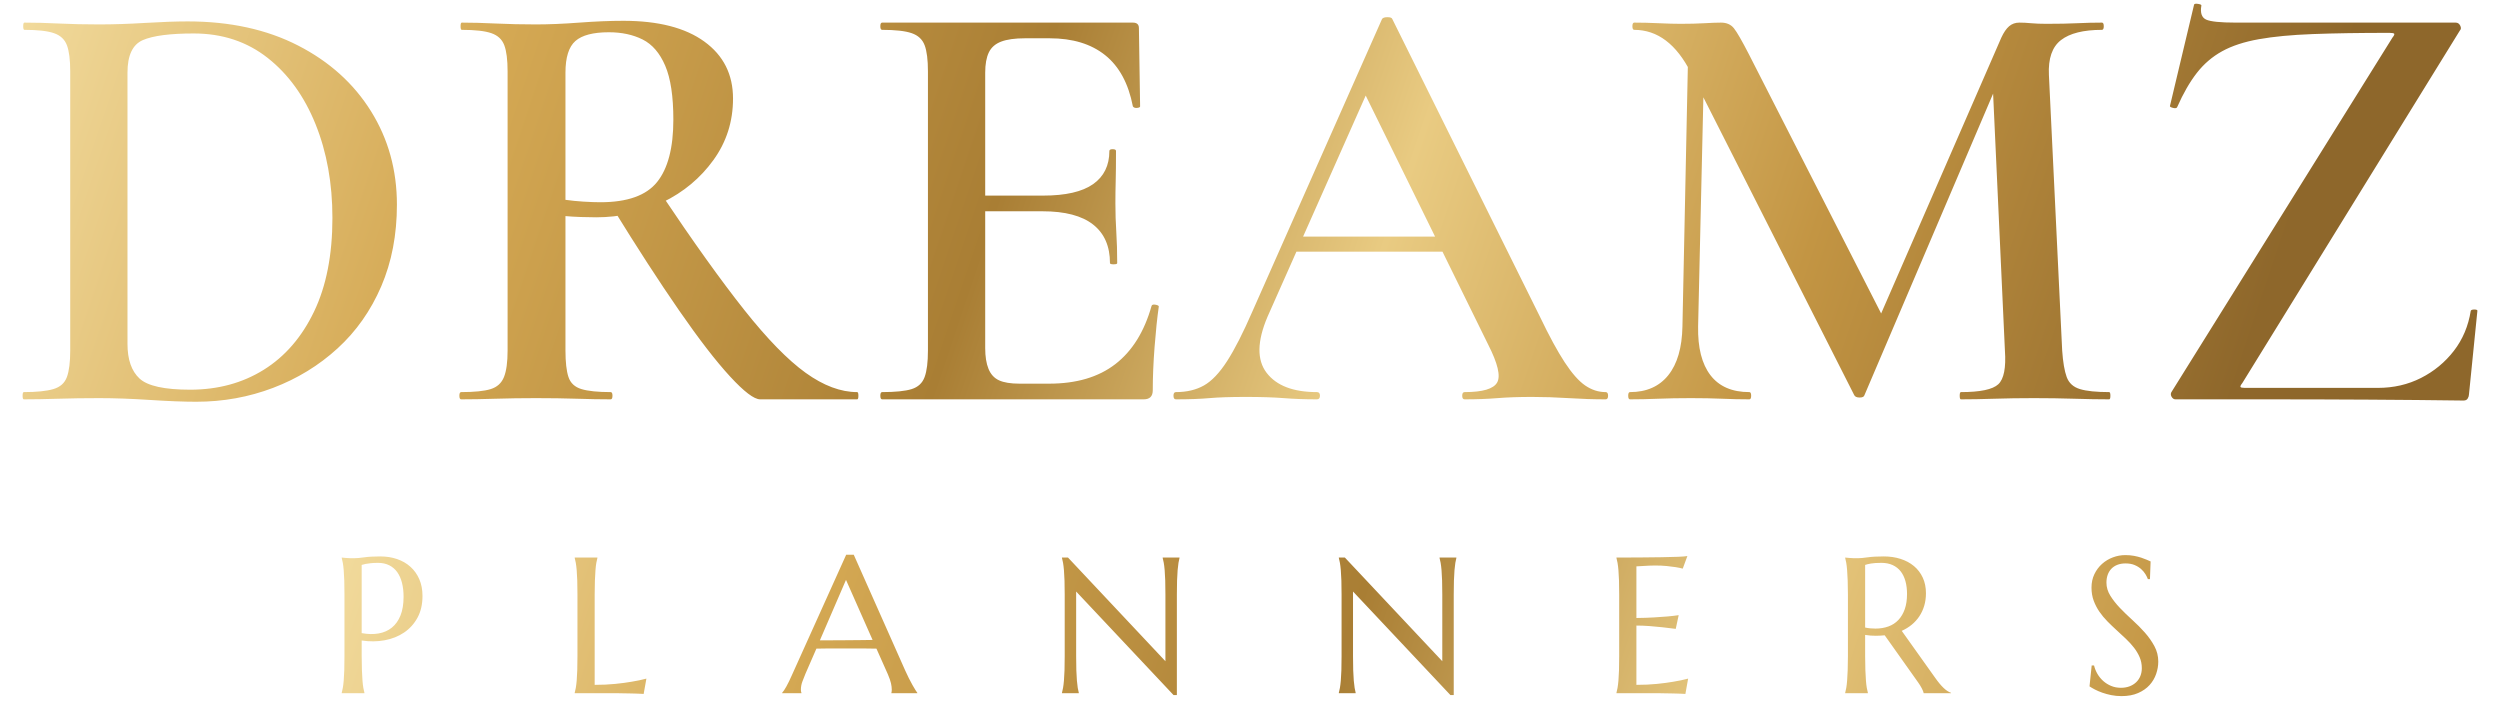
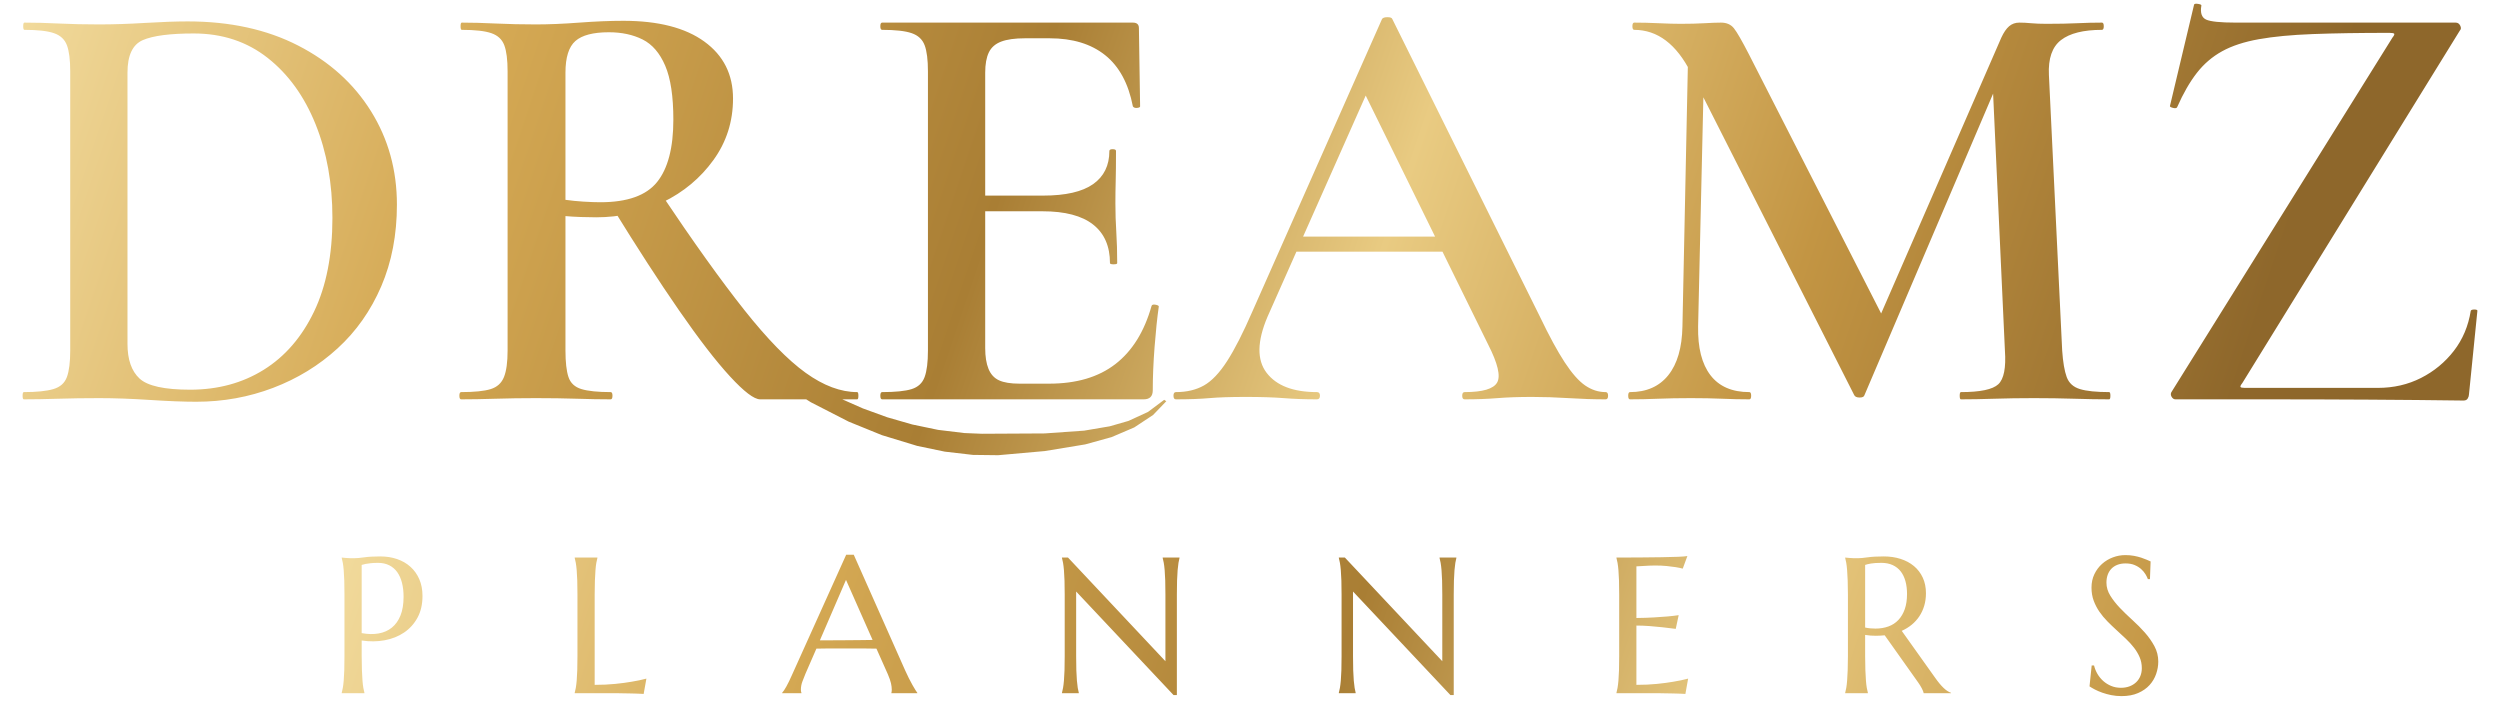
<svg xmlns="http://www.w3.org/2000/svg" viewBox="-6 -6 663.62 190" width="663.6" height="190" role="img" aria-label="Dreamz Planners">
  <defs>
    <linearGradient id="dpFoil" gradientUnits="userSpaceOnUse" x1="-6" y1="-6" x2="558.077" y2="184.0">
      <stop offset="0" stop-color="#F3DDA0" />
      <stop offset=".22" stop-color="#D4A853" />
      <stop offset=".45" stop-color="#A97E34" />
      <stop offset=".62" stop-color="#E9CB82" />
      <stop offset=".8" stop-color="#C39543" />
      <stop offset="1" stop-color="#8E672B" />
    </linearGradient>
  </defs>
  <g fill="url(#dpFoil)" transform="translate(0.00 0.00)">
-     <path d="M46.08 100.64Q41.12 100.64 33.76 100.16Q26.4 99.68 20.32 99.68Q14.56 99.68 9.44 99.84Q4.32 100.0 0.32 100.0Q0.0 100.0 0.0 99.04Q0.0 98.08 0.32 98.08Q5.44 98.08 8.16 97.28Q10.88 96.48 11.76 94.08Q12.64 91.68 12.64 87.04V12.96Q12.64 8.32 11.76 6Q10.88 3.68 8.32 2.8Q5.76 1.92 0.48 1.92Q0.16 1.92 0.16 0.96Q0.16 0.0 0.48 0.0Q4.64 0.0 9.6 0.24Q14.56 0.48 20.32 0.48Q25.92 0.48 32.56 0.08Q39.2 -0.32 43.84 -0.32Q60.64 -0.32 73.12 6.08Q85.6 12.48 92.48 23.52Q99.36 34.56 99.36 48.32Q99.36 60.32 95.2 70.0Q91.04 79.68 83.6 86.48Q76.16 93.28 66.48 96.96Q56.8 100.64 46.08 100.64ZM44.48 97.44Q55.52 97.44 64.0 92.16Q72.48 86.88 77.36 76.72Q82.24 66.56 82.24 51.84Q82.24 38.08 77.76 26.96Q73.28 15.84 65.04 9.36Q56.8 2.88 45.44 2.88Q36 2.88 31.92 4.64Q27.84 6.4 27.84 13.28V85.28Q27.84 91.52 31.04 94.48Q34.24 97.44 44.48 97.44ZM195.78 100.0Q193.38 100.0 187.78 93.92Q182.18 87.84 174.26 76.4Q166.34 64.96 156.58 49.12L169.38 45.28Q182.34 64.64 191.54 76.24Q200.74 87.84 207.86 92.96Q214.98 98.08 221.54 98.08Q221.86 98.08 221.86 99.04Q221.86 100.0 221.54 100.0Q211.46 100.0 205.14 100.0Q198.82 100.0 195.78 100.0ZM159.46 -0.48Q173.38 -0.48 180.98 5.04Q188.58 10.56 188.58 20.16Q188.58 29.28 183.38 36.48Q178.18 43.68 169.94 47.68Q161.7 51.68 152.26 51.68Q150.34 51.68 148.1 51.6Q145.86 51.52 144.1 51.36V87.04Q144.1 91.68 144.9 94.08Q145.7 96.48 148.34 97.28Q150.98 98.08 156.1 98.08Q156.58 98.08 156.58 99.04Q156.58 100.0 156.1 100.0Q152.1 100.0 147.14 99.84Q142.18 99.68 136.26 99.68Q130.66 99.68 125.54 99.84Q120.42 100.0 116.42 100.0Q115.94 100.0 115.94 99.04Q115.94 98.08 116.42 98.08Q121.7 98.08 124.26 97.28Q126.82 96.48 127.78 94.08Q128.74 91.68 128.74 87.04V12.96Q128.74 8.32 127.86 6Q126.98 3.68 124.42 2.8Q121.86 1.92 116.58 1.92Q116.26 1.92 116.26 0.96Q116.26 0.0 116.58 0.0Q120.58 0.0 125.62 0.24Q130.66 0.48 136.26 0.48Q141.38 0.48 147.78 0.0Q154.18 -0.48 159.46 -0.48ZM172.74 25.76Q172.74 16.48 170.58 11.44Q168.42 6.4 164.58 4.48Q160.74 2.56 155.62 2.56Q149.38 2.56 146.74 4.88Q144.1 7.2 144.1 13.28V47.04Q146.34 47.36 148.9 47.52Q151.46 47.68 153.38 47.68Q164.1 47.68 168.42 42.32Q172.74 36.96 172.74 25.76ZM297.6 100.0H228.16Q227.68 100.0 227.68 99.04Q227.68 98.08 228.16 98.08Q233.44 98.08 236.0 97.28Q238.56 96.48 239.44 94.08Q240.32 91.68 240.32 87.04V12.96Q240.32 8.32 239.44 6Q238.56 3.68 236.0 2.8Q233.44 1.92 228.16 1.92Q227.68 1.92 227.68 0.96Q227.68 0.0 228.16 0.0H294.72Q296.32 0.0 296.32 1.44L296.64 22.24Q296.64 22.56 295.84 22.64Q295.04 22.72 294.72 22.24Q292.96 13.12 287.36 8.64Q281.76 4.16 272.64 4.16H266.08Q262.08 4.16 259.76 5.04Q257.44 5.92 256.48 7.92Q255.52 9.92 255.52 13.28V86.4Q255.52 89.76 256.4 91.92Q257.28 94.08 259.2 94.96Q261.12 95.84 264.64 95.84H272.48Q283.36 95.84 290.08 90.64Q296.8 85.44 299.68 75.2Q299.84 74.72 300.72 74.88Q301.6 75.04 301.6 75.36Q300.96 79.84 300.48 86.08Q300.0 92.32 300.0 97.6Q300.0 100.0 297.6 100.0ZM288.64 63.84Q288.64 57.12 284.16 53.6Q279.68 50.08 270.72 50.08H248.32V45.92H270.88Q279.84 45.92 284.16 42.88Q288.48 39.84 288.48 34.08Q288.48 33.6 289.36 33.6Q290.24 33.6 290.24 34.08Q290.24 39.2 290.16 42.08Q290.08 44.96 290.08 48.0Q290.08 51.84 290.32 55.6Q290.56 59.36 290.56 63.84Q290.56 64.16 289.6 64.16Q288.64 64.16 288.64 63.84ZM335.1 60.8 337.18 56.8H381.98L383.1 60.8ZM420.22 98.08Q420.86 98.08 420.86 99.04Q420.86 100.0 420.22 100.0Q415.42 100.0 410.38 99.68Q405.34 99.36 400.7 99.36Q395.42 99.36 391.5 99.68Q387.58 100.0 382.78 100.0Q382.14 100.0 382.14 99.04Q382.14 98.08 382.78 98.08Q389.98 98.08 391.42 95.52Q392.86 92.96 389.02 85.44L355.58 17.44L362.14 6.72L330.46 78.08Q326.3 87.84 330.22 92.96Q334.14 98.08 343.58 98.08Q344.38 98.08 344.38 99.04Q344.38 100.0 343.58 100.0Q338.78 100.0 334.78 99.68Q330.78 99.36 324.7 99.36Q318.62 99.36 315.02 99.68Q311.42 100.0 306.14 100.0Q305.5 100.0 305.5 99.04Q305.5 98.08 306.14 98.08Q310.46 98.08 313.58 96.32Q316.7 94.56 319.74 89.84Q322.78 85.12 326.46 76.64L360.86 -0.96Q361.18 -1.44 362.3 -1.44Q363.42 -1.44 363.58 -0.96L402.78 78.08Q406.46 85.76 409.34 90.16Q412.22 94.56 414.78 96.32Q417.34 98.08 420.22 98.08ZM440.6 80.64 442.2 3.68 446.52 4.0 444.76 80.64Q444.6 89.12 448.04 93.6Q451.48 98.08 458.36 98.08Q458.84 98.08 458.84 99.04Q458.84 100.0 458.36 100.0Q454.84 100.0 451.16 99.84Q447.48 99.68 442.84 99.68Q438.04 99.68 434.12 99.84Q430.2 100.0 426.68 100.0Q426.2 100.0 426.2 99.04Q426.2 98.08 426.68 98.08Q433.24 98.08 436.84 93.6Q440.44 89.12 440.6 80.64ZM553.88 98.08Q554.2 98.08 554.2 99.04Q554.2 100.0 553.88 100.0Q549.72 100.0 544.6 99.84Q539.48 99.68 533.88 99.68Q528.28 99.68 523.4 99.84Q518.52 100.0 514.52 100.0Q514.2 100.0 514.2 99.04Q514.2 98.08 514.52 98.08Q522.2 98.08 524.44 96.0Q526.68 93.92 526.2 87.04L522.84 13.92L529.88 2.88L488.92 98.88Q488.76 99.52 487.64 99.52Q486.52 99.52 486.2 98.88L442.84 13.28Q437.08 1.92 427.8 1.92Q427.32 1.92 427.32 0.96Q427.32 0.0 427.8 0.0Q430.84 0.0 434.28 0.16Q437.72 0.32 440.12 0.32Q443.64 0.32 446.44 0.16Q449.24 0.0 450.84 0.0Q453.08 0.0 454.28 1.52Q455.48 3.04 458.2 8.32L494.2 78.88L487.32 91.04L525.24 4.0Q526.2 1.92 527.32 0.96Q528.44 0.0 530.04 0.0Q531.48 0.0 533.16 0.16Q534.84 0.32 537.24 0.32Q542.04 0.32 545.4 0.16Q548.76 0.0 551.96 0.0Q552.44 0.0 552.44 0.96Q552.44 1.92 551.96 1.92Q544.6 1.92 541.08 4.64Q537.56 7.36 537.88 13.92L541.4 87.04Q541.72 91.68 542.6 94.08Q543.48 96.48 546.12 97.28Q548.76 98.08 553.88 98.08ZM570.5 97.92 629.06 4.0Q629.7 3.2 629.54 2.96Q629.38 2.72 628.26 2.72Q616.42 2.72 607.94 3.04Q599.46 3.36 593.62 4.4Q587.78 5.44 583.86 7.6Q579.94 9.76 577.14 13.36Q574.34 16.96 571.94 22.4Q571.78 22.88 570.82 22.64Q569.86 22.4 570.02 22.08L576.42 -4.8Q576.58 -5.12 577.54 -4.96Q578.5 -4.8 578.34 -4.48Q577.86 -1.6 579.62 -0.8Q581.38 0.0 587.46 0.0Q597.06 0.0 610.98 0.0Q624.9 0.0 645.86 0.0Q646.66 0.0 647.06 0.8Q647.46 1.6 646.98 2.08L589.22 95.68Q588.58 96.48 588.74 96.72Q588.9 96.96 589.86 96.96Q601.38 96.96 610.5 96.96Q619.62 96.96 625.22 96.96Q631.46 96.96 636.66 94.32Q641.86 91.68 645.38 87.12Q648.9 82.56 649.86 76.48Q650.02 76.16 650.82 76.16Q651.62 76.16 651.62 76.48L649.38 98.72Q649.38 99.2 649.06 99.76Q648.74 100.32 647.94 100.32Q636.1 100.16 622.9 100.08Q609.7 100.0 596.5 100.0Q583.3 100.0 571.46 100.0Q570.82 100.0 570.42 99.28Q570.02 98.56 570.5 97.92Z" />
+     <path d="M46.08 100.64Q41.12 100.64 33.76 100.16Q26.4 99.68 20.32 99.68Q14.56 99.68 9.44 99.84Q4.32 100.0 0.32 100.0Q0.0 100.0 0.0 99.04Q0.0 98.08 0.32 98.08Q5.44 98.08 8.16 97.28Q10.88 96.48 11.76 94.08Q12.64 91.68 12.64 87.04V12.96Q12.64 8.32 11.76 6Q10.88 3.68 8.32 2.8Q5.76 1.92 0.48 1.92Q0.16 1.92 0.16 0.96Q0.16 0.0 0.48 0.0Q4.64 0.0 9.6 0.24Q14.56 0.48 20.32 0.48Q25.92 0.48 32.56 0.08Q39.2 -0.32 43.84 -0.32Q60.64 -0.32 73.12 6.08Q85.6 12.48 92.48 23.52Q99.36 34.56 99.36 48.32Q99.36 60.32 95.2 70.0Q91.04 79.68 83.6 86.48Q76.16 93.28 66.48 96.96Q56.8 100.64 46.08 100.64ZM44.48 97.44Q55.52 97.44 64.0 92.16Q72.48 86.88 77.36 76.72Q82.24 66.56 82.24 51.84Q82.24 38.08 77.76 26.96Q73.28 15.84 65.04 9.36Q56.8 2.88 45.44 2.88Q36 2.88 31.92 4.64Q27.84 6.4 27.84 13.28V85.28Q27.84 91.52 31.04 94.48Q34.24 97.44 44.48 97.44ZM195.78 100.0Q193.38 100.0 187.78 93.92Q182.18 87.84 174.26 76.4Q166.34 64.96 156.58 49.12L169.38 45.28Q182.34 64.64 191.54 76.24Q200.74 87.84 207.86 92.96Q214.98 98.08 221.54 98.08Q221.86 98.08 221.86 99.04Q221.86 100.0 221.54 100.0Q211.46 100.0 205.14 100.0Q198.82 100.0 195.78 100.0ZM159.46 -0.48Q173.38 -0.48 180.98 5.04Q188.58 10.56 188.58 20.16Q188.58 29.28 183.38 36.48Q178.18 43.68 169.94 47.68Q161.7 51.68 152.26 51.68Q150.34 51.68 148.1 51.6Q145.86 51.52 144.1 51.36V87.04Q144.1 91.68 144.9 94.08Q145.7 96.48 148.34 97.28Q150.98 98.08 156.1 98.08Q156.58 98.08 156.58 99.04Q156.58 100.0 156.1 100.0Q152.1 100.0 147.14 99.84Q142.18 99.68 136.26 99.68Q130.66 99.68 125.54 99.84Q120.42 100.0 116.42 100.0Q115.94 100.0 115.94 99.04Q115.94 98.08 116.42 98.08Q121.7 98.08 124.26 97.28Q126.82 96.48 127.78 94.08Q128.74 91.68 128.74 87.04V12.96Q128.74 8.32 127.86 6Q126.98 3.68 124.42 2.8Q121.86 1.92 116.58 1.92Q116.26 1.92 116.26 0.96Q116.26 0.0 116.58 0.0Q120.58 0.0 125.62 0.24Q130.66 0.48 136.26 0.48Q141.38 0.48 147.78 0.0Q154.18 -0.48 159.46 -0.48ZM172.74 25.76Q172.74 16.48 170.58 11.44Q168.42 6.4 164.58 4.48Q160.74 2.56 155.62 2.56Q149.38 2.56 146.74 4.88Q144.1 7.2 144.1 13.28V47.04Q146.34 47.36 148.9 47.52Q151.46 47.68 153.38 47.68Q164.1 47.68 168.42 42.32Q172.74 36.96 172.74 25.76ZM297.6 100.0H228.16Q227.68 100.0 227.68 99.04Q227.68 98.08 228.16 98.08Q233.44 98.08 236.0 97.28Q238.56 96.48 239.44 94.08Q240.32 91.68 240.32 87.04V12.96Q240.32 8.32 239.44 6Q238.56 3.68 236.0 2.8Q233.44 1.92 228.16 1.92Q227.68 1.92 227.68 0.96Q227.68 0.0 228.16 0.0H294.72Q296.32 0.0 296.32 1.44L296.64 22.24Q296.64 22.56 295.84 22.64Q295.04 22.72 294.72 22.24Q292.96 13.12 287.36 8.64Q281.76 4.16 272.64 4.16H266.08Q262.08 4.16 259.76 5.04Q257.44 5.92 256.48 7.92Q255.52 9.92 255.52 13.28V86.4Q255.52 89.76 256.4 91.92Q257.28 94.08 259.2 94.96Q261.12 95.84 264.64 95.84H272.48Q283.36 95.84 290.08 90.64Q296.8 85.44 299.68 75.2Q299.84 74.72 300.72 74.88Q301.6 75.04 301.6 75.36Q300.96 79.84 300.48 86.08Q300.0 92.32 300.0 97.6Q300.0 100.0 297.6 100.0ZM288.64 63.84Q288.64 57.12 284.16 53.6Q279.68 50.08 270.72 50.08H248.32V45.92H270.88Q279.84 45.92 284.16 42.88Q288.48 39.84 288.48 34.08Q288.48 33.6 289.36 33.6Q290.24 33.6 290.24 34.08Q290.24 39.2 290.16 42.08Q290.08 44.96 290.08 48.0Q290.08 51.84 290.32 55.6Q290.56 59.36 290.56 63.84Q290.56 64.16 289.6 64.16Q288.64 64.16 288.64 63.84ZM335.1 60.8 337.18 56.8H381.98L383.1 60.8ZM420.22 98.08Q420.86 98.08 420.86 99.04Q420.86 100.0 420.22 100.0Q415.42 100.0 410.38 99.68Q405.34 99.36 400.7 99.36Q395.42 99.36 391.5 99.68Q387.58 100.0 382.78 100.0Q382.14 100.0 382.14 99.04Q382.14 98.08 382.78 98.08Q389.98 98.08 391.42 95.52Q392.86 92.96 389.02 85.44L355.58 17.44L362.14 6.72L330.46 78.08Q326.3 87.84 330.22 92.96Q334.14 98.08 343.58 98.08Q344.38 98.08 344.38 99.04Q344.38 100.0 343.58 100.0Q338.78 100.0 334.78 99.68Q330.78 99.36 324.7 99.36Q318.62 99.36 315.02 99.68Q311.42 100.0 306.14 100.0Q305.5 100.0 305.5 99.04Q305.5 98.08 306.14 98.08Q310.46 98.08 313.58 96.32Q316.7 94.56 319.74 89.84Q322.78 85.12 326.46 76.64L360.86 -0.96Q361.18 -1.44 362.3 -1.44Q363.42 -1.44 363.58 -0.96L402.78 78.08Q406.46 85.76 409.34 90.16Q412.22 94.56 414.78 96.32Q417.34 98.08 420.22 98.08ZM440.6 80.64 442.2 3.68 446.52 4.0 444.76 80.64Q444.6 89.12 448.04 93.6Q451.48 98.08 458.36 98.08Q458.84 98.08 458.84 99.04Q458.84 100.0 458.36 100.0Q454.84 100.0 451.16 99.84Q447.48 99.68 442.84 99.68Q438.04 99.68 434.12 99.84Q430.2 100.0 426.68 100.0Q426.2 100.0 426.2 99.04Q426.2 98.08 426.68 98.08Q433.24 98.08 436.84 93.6Q440.44 89.12 440.6 80.64ZM553.88 98.08Q554.2 98.08 554.2 99.04Q554.2 100.0 553.88 100.0Q549.72 100.0 544.6 99.84Q539.48 99.68 533.88 99.68Q528.28 99.68 523.4 99.84Q518.52 100.0 514.52 100.0Q514.2 100.0 514.2 99.04Q514.2 98.08 514.52 98.08Q522.2 98.08 524.44 96.0Q526.68 93.92 526.2 87.04L522.84 13.92L529.88 2.88L488.92 98.88Q488.76 99.52 487.64 99.52Q486.52 99.52 486.2 98.88L442.84 13.28Q437.08 1.92 427.8 1.92Q427.32 1.92 427.32 0.96Q427.32 0.0 427.8 0.0Q430.84 0.0 434.28 0.16Q437.72 0.32 440.12 0.32Q443.64 0.32 446.44 0.16Q449.24 0.0 450.84 0.0Q453.08 0.0 454.28 1.52Q455.48 3.04 458.2 8.32L494.2 78.88L487.32 91.04L525.24 4.0Q526.2 1.92 527.32 0.96Q528.44 0.0 530.04 0.0Q531.48 0.0 533.16 0.16Q534.84 0.32 537.24 0.32Q542.04 0.32 545.4 0.16Q548.76 0.0 551.96 0.0Q552.44 0.0 552.44 0.96Q552.44 1.92 551.96 1.92Q544.6 1.92 541.08 4.64Q537.56 7.36 537.88 13.92L541.4 87.04Q541.72 91.68 542.6 94.08Q543.48 96.48 546.12 97.28Q548.76 98.08 553.88 98.08ZM570.5 97.92 629.06 4.0Q629.7 3.2 629.54 2.96Q629.38 2.72 628.26 2.72Q616.42 2.72 607.94 3.04Q599.46 3.36 593.62 4.4Q587.78 5.44 583.86 7.6Q579.94 9.76 577.14 13.36Q574.34 16.96 571.94 22.4Q571.78 22.88 570.82 22.64Q569.86 22.4 570.02 22.08L576.42 -4.8Q576.58 -5.12 577.54 -4.96Q578.5 -4.8 578.34 -4.48Q577.86 -1.6 579.62 -0.8Q581.38 0.0 587.46 0.0Q597.06 0.0 610.98 0.0Q624.9 0.0 645.86 0.0Q646.66 0.0 647.06 0.8Q647.46 1.6 646.98 2.08L589.22 95.68Q588.58 96.48 588.74 96.72Q588.9 96.96 589.86 96.96Q601.38 96.96 610.5 96.96Q619.62 96.96 625.22 96.96Q631.46 96.96 636.66 94.32Q641.86 91.68 645.38 87.12Q648.9 82.56 649.86 76.48Q650.02 76.16 650.82 76.16Q651.62 76.16 651.62 76.48L649.38 98.72Q649.38 99.2 649.06 99.76Q648.74 100.32 647.94 100.32Q636.1 100.16 622.9 100.08Q609.7 100.0 596.5 100.0Q583.3 100.0 571.46 100.0Q570.82 100.0 570.42 99.28Q570.02 98.56 570.5 97.92ZM184.85 80.11L185.72 79.37L186.87 79.47L191.93 84.21L199.48 89.87L207.55 94.91L214.96 98.84L223.07 102.42L229.51 104.76L236.18 106.68L243.04 108.11L250 108.95L254.67 109.14L271.31 109.05L281.79 108.31L288.58 107.16L293.55 105.73L298.74 103.34L303.03 100.13L303.59 100.5L300.09 104.15L295.08 107.46L289.06 110.03L282.08 111.96L271.34 113.73L258.97 114.83L252.27 114.75L244.77 113.88L237.47 112.36L228.11 109.51L219.3 105.93L209.25 100.78L200.51 95.29L192.08 88.87L185.63 82.52L184.75 81.26Z" />
    <path transform="translate(84.71 142.00)" d="M5.297 20.059Q7.757 20.51 9.803 20.146Q11.849 19.782 13.318 18.59Q14.787 17.397 15.603 15.364Q16.418 13.331 16.418 10.393Q16.418 8.36 15.992 6.69Q15.565 5.021 14.724 3.854Q13.883 2.686 12.603 2.046Q11.322 1.406 9.615 1.406Q8.536 1.406 7.732 1.494Q6.929 1.582 6.377 1.682Q5.724 1.808 5.297 1.958ZM0.0 0.0Q0.502 0.05 1.054 0.1Q1.531 0.151 2.121 0.163Q2.711 0.176 3.339 0.176Q4.318 0.176 5.987 -0.063Q7.657 -0.301 10.243 -0.301Q12.653 -0.301 14.699 0.402Q16.745 1.105 18.251 2.46Q19.757 3.816 20.598 5.762Q21.439 7.707 21.439 10.192Q21.439 13.531 20.109 15.967Q18.778 18.402 16.544 19.908Q14.31 21.414 11.397 21.954Q8.485 22.494 5.297 22.017V26.184Q5.297 28.318 5.36 29.912Q5.423 31.506 5.51 32.661Q5.598 33.816 5.736 34.594Q5.874 35.372 6.025 35.9V36.0H0.0V35.9Q0.151 35.372 0.289 34.594Q0.427 33.816 0.527 32.661Q0.628 31.506 0.678 29.912Q0.728 28.318 0.728 26.184V9.841Q0.728 7.707 0.678 6.113Q0.628 4.519 0.527 3.351Q0.427 2.184 0.289 1.406Q0.151 0.628 0.0 0.1ZM67.143 33.791Q70.105 33.791 72.59 33.54Q75.076 33.289 76.933 32.962Q79.092 32.611 80.875 32.134L80.147 36.201Q79.845 36.176 79.243 36.151Q78.64 36.126 77.9 36.1Q77.159 36.075 76.343 36.063Q75.528 36.05 74.799 36.038Q74.071 36.025 73.507 36.013Q72.942 36.0 72.691 36.0H61.845V35.9Q61.996 35.372 62.134 34.594Q62.272 33.816 62.373 32.661Q62.473 31.506 62.523 29.912Q62.574 28.318 62.574 26.184V9.841Q62.574 7.707 62.523 6.113Q62.473 4.519 62.373 3.351Q62.272 2.184 62.134 1.406Q61.996 0.628 61.845 0.1V0.0H67.871V0.1Q67.72 0.628 67.582 1.406Q67.444 2.184 67.356 3.351Q67.268 4.519 67.205 6.113Q67.143 7.707 67.143 9.841ZM145.909 36.0V35.9Q145.959 35.774 145.984 35.523Q146.009 35.272 146.009 35.071Q146.009 34.293 145.796 33.351Q145.582 32.41 144.98 31.004L141.942 24.176Q140.536 24.126 138.201 24.126Q135.867 24.126 133.155 24.126Q131.172 24.126 129.327 24.126Q127.482 24.126 126.001 24.176L123.114 30.803Q122.737 31.732 122.31 32.837Q121.883 33.941 121.883 35.071Q121.883 35.397 121.934 35.611Q121.984 35.824 122.034 35.9V36.0H116.913V35.9Q117.365 35.423 118.042 34.205Q118.72 32.987 119.524 31.155L133.909 -0.753H135.917L149.549 29.925Q150.026 31.004 150.54 32.021Q151.055 33.038 151.507 33.841Q151.959 34.644 152.31 35.197Q152.662 35.749 152.787 35.9V36.0ZM129.641 21.967Q131.097 21.967 132.628 21.954Q134.16 21.941 135.628 21.929Q137.097 21.916 138.452 21.904Q139.808 21.891 140.913 21.866L133.858 5.925L126.929 21.967ZM192.792 0.0 218.649 27.515V9.841Q218.649 7.707 218.599 6.113Q218.549 4.519 218.449 3.351Q218.348 2.184 218.21 1.406Q218.072 0.628 217.921 0.1V0.0H222.39V0.1Q222.239 0.628 222.114 1.406Q221.988 2.184 221.888 3.351Q221.788 4.519 221.737 6.113Q221.687 7.707 221.687 9.841V36.502H220.808L194.951 9.013V26.184Q194.951 28.318 195.001 29.912Q195.051 31.506 195.152 32.661Q195.252 33.816 195.377 34.594Q195.503 35.372 195.654 35.9V36.0H191.185V35.9Q191.336 35.372 191.474 34.594Q191.612 33.816 191.712 32.661Q191.813 31.506 191.863 29.912Q191.913 28.318 191.913 26.184V9.841Q191.913 7.707 191.863 6.113Q191.813 4.519 191.712 3.351Q191.612 2.184 191.474 1.406Q191.336 0.628 191.185 0.1V0.0ZM266.286 0.0 292.143 27.515V9.841Q292.143 7.707 292.093 6.113Q292.043 4.519 291.943 3.351Q291.842 2.184 291.704 1.406Q291.566 0.628 291.415 0.1V0.0H295.884V0.1Q295.733 0.628 295.608 1.406Q295.482 2.184 295.382 3.351Q295.282 4.519 295.231 6.113Q295.181 7.707 295.181 9.841V36.502H294.302L268.445 9.013V26.184Q268.445 28.318 268.495 29.912Q268.545 31.506 268.646 32.661Q268.746 33.816 268.872 34.594Q268.997 35.372 269.148 35.9V36.0H264.679V35.9Q264.83 35.372 264.968 34.594Q265.106 33.816 265.206 32.661Q265.307 31.506 265.357 29.912Q265.407 28.318 265.407 26.184V9.841Q265.407 7.707 265.357 6.113Q265.307 4.519 265.206 3.351Q265.106 2.184 264.968 1.406Q264.83 0.628 264.679 0.1V0.0ZM338.374 0.0Q341.512 0.0 344.612 -0.025Q347.713 -0.05 350.299 -0.088Q352.884 -0.126 354.717 -0.201Q356.55 -0.276 357.202 -0.402L355.972 2.937Q355.144 2.711 354.039 2.536Q353.085 2.385 351.717 2.247Q350.349 2.109 348.566 2.109Q347.964 2.109 347.123 2.146Q346.282 2.184 345.504 2.234Q344.6 2.285 343.671 2.335V16.042Q346.257 16.017 348.34 15.891Q350.424 15.766 351.88 15.64Q353.587 15.49 354.893 15.289L354.115 18.929Q352.382 18.703 350.575 18.502Q349.018 18.326 347.186 18.188Q345.353 18.05 343.671 18.05V33.791Q346.633 33.791 349.119 33.54Q351.604 33.289 353.462 32.962Q355.621 32.611 357.403 32.134L356.675 36.201Q356.374 36.176 355.771 36.151Q355.169 36.126 354.428 36.1Q353.688 36.075 352.872 36.063Q352.056 36.05 351.328 36.038Q350.6 36.025 350.035 36.013Q349.47 36.0 349.219 36.0H338.374V35.9Q338.525 35.372 338.663 34.594Q338.801 33.816 338.901 32.661Q339.002 31.506 339.052 29.912Q339.102 28.318 339.102 26.184V9.841Q339.102 7.707 339.052 6.113Q339.002 4.519 338.901 3.351Q338.801 2.184 338.663 1.406Q338.525 0.628 338.374 0.1V0.0ZM404.387 26.184Q404.387 28.318 404.45 29.912Q404.512 31.506 404.6 32.661Q404.688 33.816 404.826 34.594Q404.964 35.372 405.115 35.9V36.0H399.09V35.9Q399.24 35.372 399.378 34.594Q399.516 33.816 399.604 32.661Q399.692 31.506 399.755 29.925Q399.818 28.343 399.818 26.184V9.841Q399.818 7.707 399.755 6.113Q399.692 4.519 399.604 3.364Q399.516 2.209 399.378 1.418Q399.24 0.628 399.09 0.1V0.0L400.144 0.1Q400.621 0.151 401.211 0.163Q401.801 0.176 402.429 0.176Q403.408 0.176 405.077 -0.063Q406.747 -0.301 409.332 -0.301Q411.742 -0.301 413.788 0.351Q415.834 1.004 417.341 2.259Q418.847 3.515 419.688 5.335Q420.529 7.155 420.529 9.464Q420.529 11.272 420.065 12.816Q419.6 14.36 418.759 15.615Q417.918 16.87 416.738 17.837Q415.558 18.803 414.102 19.456L422.914 31.833Q423.567 32.762 424.132 33.439Q424.696 34.117 425.211 34.607Q425.726 35.096 426.203 35.41Q426.68 35.724 427.182 35.9V36.0H419.927Q419.851 35.523 419.437 34.732Q419.023 33.941 418.47 33.163L409.583 20.636Q409.006 20.686 408.429 20.724Q407.851 20.762 407.249 20.762Q406.546 20.762 405.83 20.711Q405.115 20.661 404.387 20.536ZM404.387 18.577Q405.065 18.728 405.768 18.791Q406.47 18.854 407.123 18.854Q409.006 18.854 410.563 18.289Q412.119 17.724 413.211 16.569Q414.303 15.414 414.906 13.695Q415.508 11.975 415.508 9.665Q415.508 7.782 415.081 6.251Q414.655 4.72 413.814 3.653Q412.973 2.586 411.692 1.996Q410.412 1.406 408.705 1.406Q406.973 1.406 405.943 1.582Q404.914 1.757 404.387 1.958ZM479.99 5.724H479.437Q479.236 5.146 478.797 4.418Q478.358 3.69 477.642 3.05Q476.927 2.41 475.91 1.983Q474.893 1.556 473.513 1.556Q472.282 1.556 471.329 1.933Q470.375 2.31 469.734 2.987Q469.094 3.665 468.768 4.594Q468.441 5.523 468.441 6.653Q468.441 8.46 469.458 10.105Q470.475 11.749 472.006 13.356Q473.538 14.962 475.32 16.569Q477.103 18.176 478.634 19.908Q480.165 21.64 481.182 23.536Q482.199 25.431 482.199 27.615Q482.199 29.247 481.634 30.891Q481.069 32.536 479.889 33.841Q478.709 35.146 476.852 35.962Q474.994 36.778 472.433 36.778Q471.002 36.778 469.709 36.515Q468.416 36.251 467.324 35.862Q466.232 35.473 465.366 35.021Q464.5 34.569 463.948 34.192L464.525 28.644H465.153Q465.429 29.824 466.057 30.891Q466.684 31.958 467.6 32.774Q468.517 33.59 469.697 34.079Q470.877 34.569 472.282 34.569Q473.563 34.569 474.58 34.18Q475.596 33.791 476.324 33.1Q477.052 32.41 477.441 31.456Q477.831 30.502 477.831 29.372Q477.831 27.791 477.253 26.448Q476.676 25.105 475.734 23.9Q474.793 22.695 473.6 21.565Q472.408 20.435 471.153 19.293Q469.898 18.151 468.705 16.946Q467.513 15.741 466.571 14.372Q465.63 13.004 465.052 11.435Q464.475 9.866 464.475 7.983Q464.475 6.0 465.241 4.406Q466.006 2.812 467.274 1.682Q468.542 0.552 470.149 -0.05Q471.755 -0.653 473.462 -0.653Q474.718 -0.653 475.772 -0.452Q476.826 -0.251 477.667 0.025Q478.508 0.301 479.136 0.577Q479.764 0.854 480.165 1.029Z" />
  </g>
</svg>
